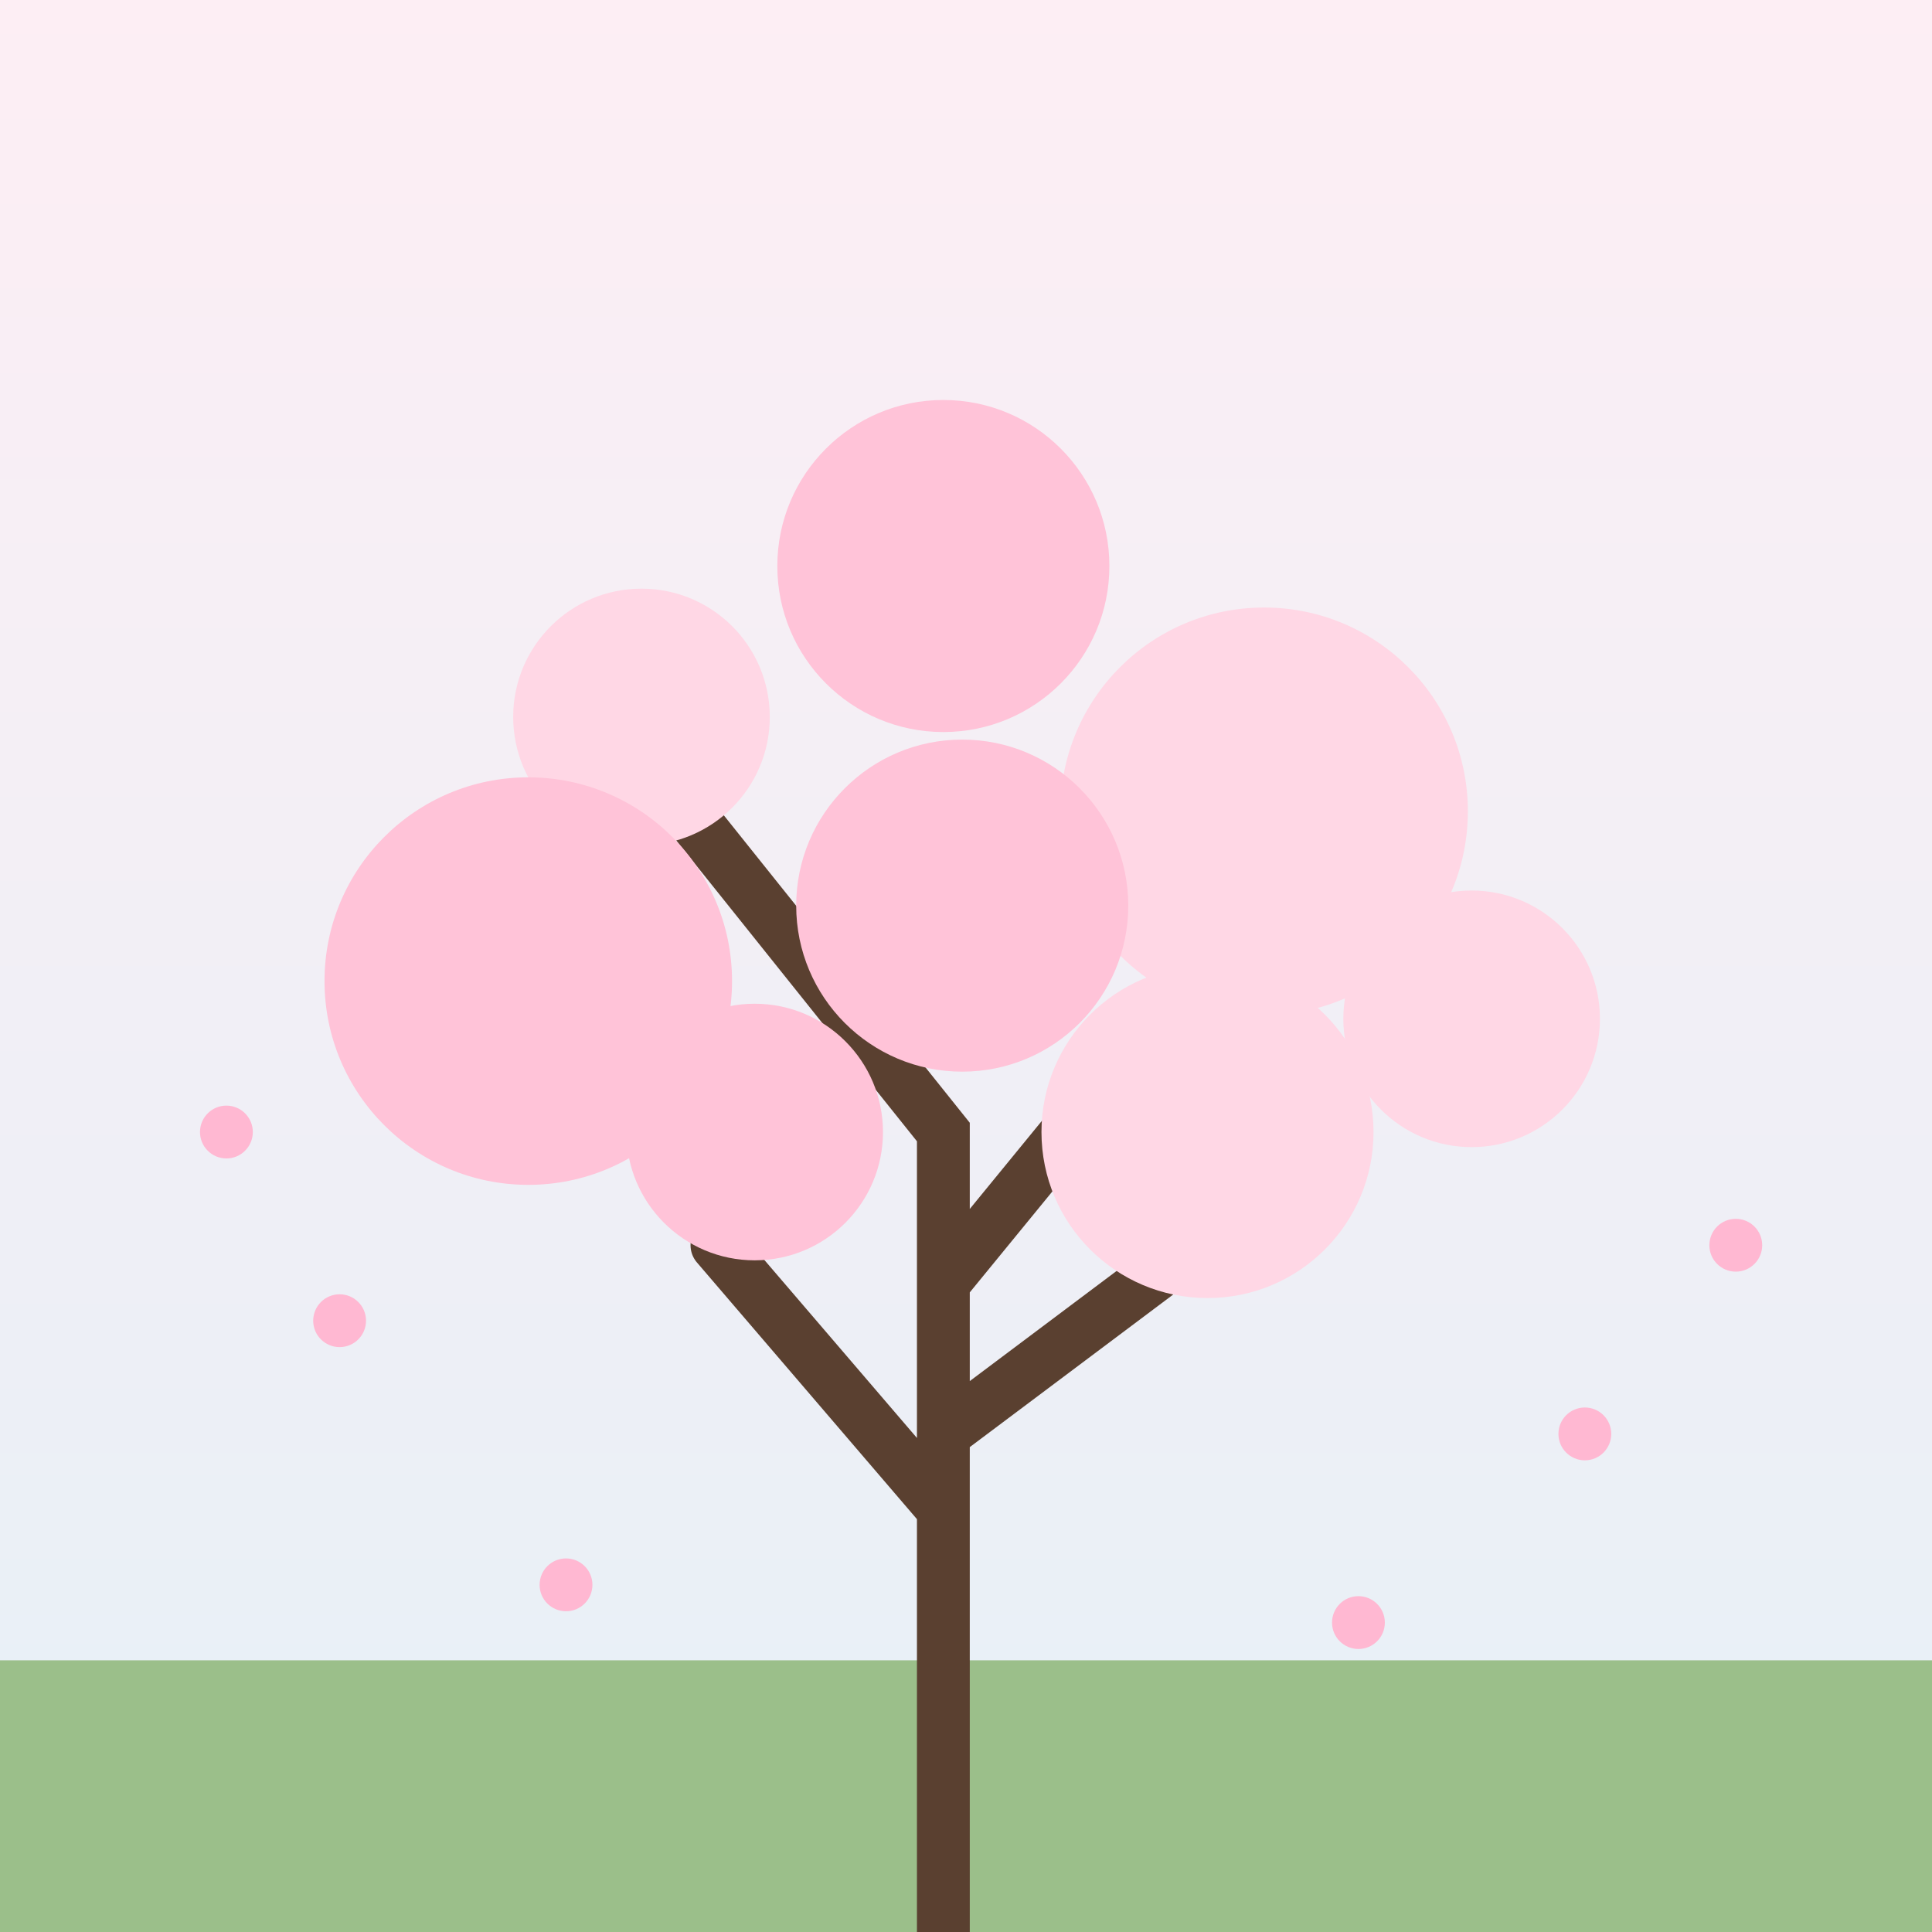
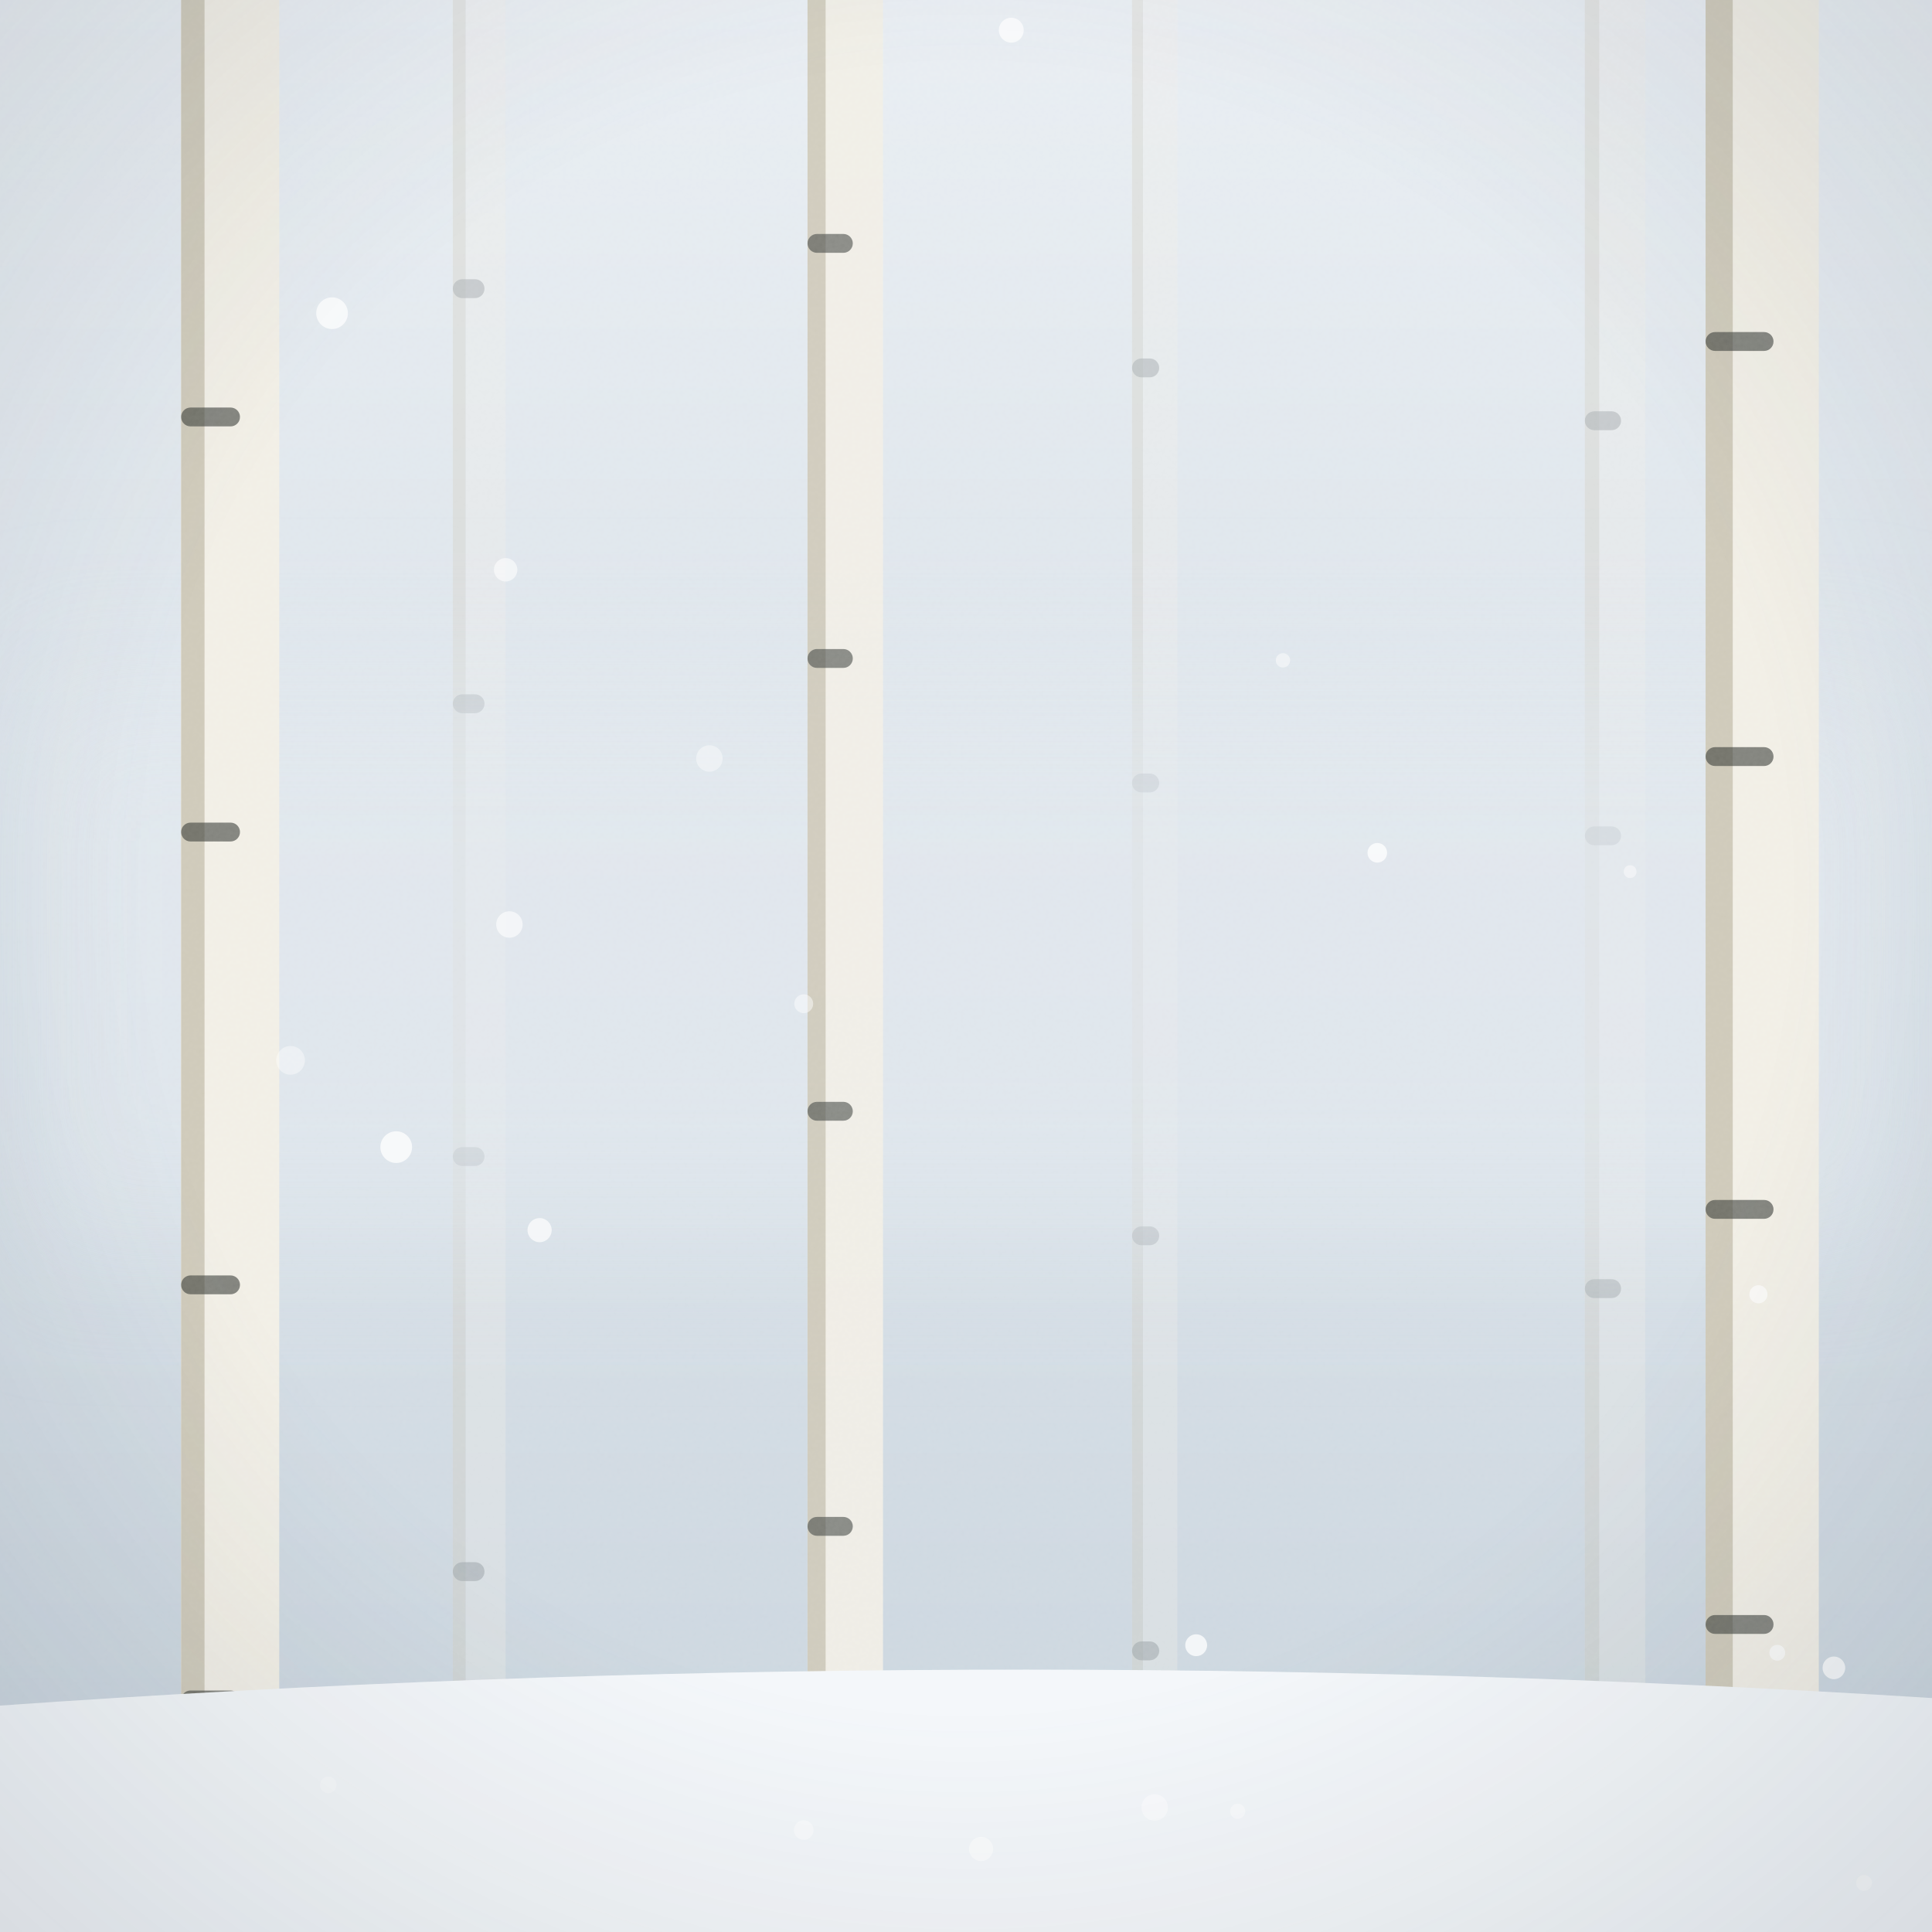
<svg xmlns="http://www.w3.org/2000/svg" viewBox="0 0 512 512" width="512" height="512">
  <defs>
-     <linearGradient id="sky" x1="0" y1="0" x2="0" y2="1">
-       <stop offset="0%" stop-color="#fdeef4" />
-       <stop offset="100%" stop-color="#e6f0f7" />
+     <linearGradient id="s" x1="0" y1="0" x2="0" y2="1">
+       <stop offset="0%" stop-color="#e9eef3" />
+       <stop offset="100%" stop-color="#c9d4dd" />
    </linearGradient>
+     <filter id="b18w" x="-60%" y="-60%" width="220%" height="220%">
+       <feGaussianBlur stdDeviation="18" />
+     </filter>
+     <filter id="grain" x="-20%" y="-20%" width="140%" height="140%">
+       <feTurbulence type="fractalNoise" baseFrequency="0.9" numOctaves="2" stitchTiles="stitch" />
+       <feColorMatrix type="saturate" values="0" />
+       <feComponentTransfer>
+         <feFuncA type="linear" slope="0" intercept="1" />
+       </feComponentTransfer>
+     </filter>
+     <radialGradient id="sceneVig" cx="50%" cy="46%" r="78%">
+       <stop offset="54%" stop-color="#42505e" stop-opacity="0" />
+       <stop offset="100%" stop-color="#42505e" stop-opacity="0.18" />
+     </radialGradient>
  </defs>
-   <rect width="512" height="512" fill="url(#sky)" />
-   <path d="M0 440 H512 V512 H0 Z" fill="#9bbf8a" />
-   <path d="M250 512 V300 L170 200 M250 340 L340 230 M250 400 L190 330 M250 380 L330 320" stroke="#5a4030" stroke-width="14" fill="none" stroke-linecap="round" />
-   <circle cx="170" cy="190" r="34" fill="#ffd7e5" />
-   <circle cx="250" cy="150" r="44" fill="#ffc3d8" />
-   <circle cx="335" cy="215" r="54" fill="#ffd7e5" />
-   <circle cx="200" cy="300" r="34" fill="#ffc3d8" />
-   <circle cx="320" cy="300" r="44" fill="#ffd7e5" />
-   <circle cx="140" cy="260" r="54" fill="#ffc3d8" />
-   <circle cx="390" cy="270" r="34" fill="#ffd7e5" />
-   <circle cx="255" cy="240" r="44" fill="#ffc3d8" />
-   <circle cx="90" cy="350" r="7" fill="#ffb8d2" />
-   <circle cx="420" cy="380" r="7" fill="#ffb8d2" />
-   <circle cx="150" cy="420" r="7" fill="#ffb8d2" />
-   <circle cx="360" cy="430" r="7" fill="#ffb8d2" />
-   <circle cx="60" cy="300" r="7" fill="#ffb8d2" />
-   <circle cx="460" cy="330" r="7" fill="#ffb8d2" />
+   <rect width="512" height="512" fill="url(#s)" />
+   <g opacity="0.3">
+     <g opacity="1">
+       <rect x="120" y="0" width="14" height="512" fill="#f2efe6" />
+       <rect x="120" y="0" width="3.4" height="512" fill="#cfcaba" />
+       <rect x="120" y="74" width="8.4" height="5" rx="2.5" fill="#3a3d3a" fill-opacity="0.6" />
+       <rect x="120" y="184" width="8.4" height="5" rx="2.5" fill="#3a3d3a" fill-opacity="0.6" />
+       <rect x="120" y="304" width="8.4" height="5" rx="2.5" fill="#3a3d3a" fill-opacity="0.6" />
+       <rect x="120" y="414" width="8.4" height="5" rx="2.5" fill="#3a3d3a" fill-opacity="0.6" />
+     </g>
+     <g opacity="1">
+       <rect x="300" y="0" width="12" height="512" fill="#f2efe6" />
+       <rect x="300" y="0" width="2.9" height="512" fill="#cfcaba" />
+       <rect x="300" y="95" width="7.2" height="5" rx="2.5" fill="#3a3d3a" fill-opacity="0.6" />
+       <rect x="300" y="205" width="7.2" height="5" rx="2.5" fill="#3a3d3a" fill-opacity="0.6" />
+       <rect x="300" y="325" width="7.2" height="5" rx="2.5" fill="#3a3d3a" fill-opacity="0.6" />
+       <rect x="300" y="435" width="7.2" height="5" rx="2.5" fill="#3a3d3a" fill-opacity="0.6" />
+     </g>
+     <g opacity="1">
+       <rect x="420" y="0" width="16" height="512" fill="#f2efe6" />
+       <rect x="420" y="0" width="3.8" height="512" fill="#cfcaba" />
+       <rect x="420" y="109" width="9.6" height="5" rx="2.5" fill="#3a3d3a" fill-opacity="0.6" />
+       <rect x="420" y="219" width="9.6" height="5" rx="2.5" fill="#3a3d3a" fill-opacity="0.6" />
+       <rect x="420" y="339" width="9.6" height="5" rx="2.5" fill="#3a3d3a" fill-opacity="0.6" />
+       <rect x="420" y="449" width="9.6" height="5" rx="2.5" fill="#3a3d3a" fill-opacity="0.6" />
+     </g>
+   </g>
+   <rect x="0" y="180" width="512" height="150" fill="#e4eaf0" opacity="0.6" filter="url(#b18w)" />
+   <g opacity="1">
+     <rect x="48" y="0" width="26" height="512" fill="#f2efe6" />
+     <rect x="48" y="0" width="6.2" height="512" fill="#cfcaba" />
+     <rect x="48" y="108" width="15.6" height="5" rx="2.5" fill="#3a3d3a" fill-opacity="0.6" />
+     <rect x="48" y="218" width="15.6" height="5" rx="2.5" fill="#3a3d3a" fill-opacity="0.6" />
+     <rect x="48" y="338" width="15.6" height="5" rx="2.5" fill="#3a3d3a" fill-opacity="0.6" />
+     <rect x="48" y="448" width="15.6" height="5" rx="2.5" fill="#3a3d3a" fill-opacity="0.6" />
+   </g>
+   <g opacity="0.92">
+     <rect x="214" y="0" width="20" height="512" fill="#f2efe6" />
+     <rect x="214" y="0" width="4.8" height="512" fill="#cfcaba" />
+     <rect x="214" y="62" width="12.0" height="5" rx="2.5" fill="#3a3d3a" fill-opacity="0.6" />
+     <rect x="214" y="172" width="12.0" height="5" rx="2.5" fill="#3a3d3a" fill-opacity="0.6" />
+     <rect x="214" y="292" width="12.0" height="5" rx="2.5" fill="#3a3d3a" fill-opacity="0.6" />
+     <rect x="214" y="402" width="12.0" height="5" rx="2.5" fill="#3a3d3a" fill-opacity="0.6" />
+   </g>
+   <g opacity="1">
+     <rect x="452" y="0" width="30" height="512" fill="#f2efe6" />
+     <rect x="452" y="0" width="7.2" height="512" fill="#cfcaba" />
+     <rect x="452" y="88" width="18.0" height="5" rx="2.5" fill="#3a3d3a" fill-opacity="0.6" />
+     <rect x="452" y="198" width="18.0" height="5" rx="2.5" fill="#3a3d3a" fill-opacity="0.6" />
+     <rect x="452" y="318" width="18.0" height="5" rx="2.5" fill="#3a3d3a" fill-opacity="0.6" />
+     <rect x="452" y="428" width="18.0" height="5" rx="2.5" fill="#3a3d3a" fill-opacity="0.6" />
+   </g>
+   <path d="M0 452 Q 256 434 512 450 L 512 512 L 0 512 Z" fill="#f4f7fa" />
+   <circle cx="317" cy="436" r="2.9" fill="#ffffff" fill-opacity="0.76" />
+   <circle cx="135" cy="245" r="3.5" fill="#ffffff" fill-opacity="0.62" />
+   <circle cx="105" cy="304" r="4.2" fill="#ffffff" fill-opacity="0.76" />
+   <circle cx="328" cy="480" r="2.0" fill="#ffffff" fill-opacity="0.52" />
+   <circle cx="268" cy="8" r="3.3" fill="#ffffff" fill-opacity="0.73" />
+   <circle cx="365" cy="226" r="2.6" fill="#ffffff" fill-opacity="0.77" />
+   <circle cx="494" cy="499" r="2.1" fill="#ffffff" fill-opacity="0.58" />
+   <circle cx="134" cy="151" r="3.1" fill="#ffffff" fill-opacity="0.58" />
+   <circle cx="466" cy="343" r="2.4" fill="#ffffff" fill-opacity="0.65" />
+   <circle cx="77" cy="281" r="3.8" fill="#ffffff" fill-opacity="0.41" />
+   <circle cx="213" cy="485" r="2.6" fill="#ffffff" fill-opacity="0.51" />
+   <circle cx="432" cy="231" r="1.7" fill="#ffffff" fill-opacity="0.45" />
+   <circle cx="260" cy="490" r="3.2" fill="#ffffff" fill-opacity="0.63" />
+   <circle cx="143" cy="326" r="3.2" fill="#ffffff" fill-opacity="0.69" />
+   <circle cx="340" cy="175" r="1.9" fill="#ffffff" fill-opacity="0.47" />
+   <circle cx="471" cy="438" r="2.1" fill="#ffffff" fill-opacity="0.72" />
+   <circle cx="306" cy="479" r="3.5" fill="#ffffff" fill-opacity="0.56" />
+   <circle cx="188" cy="201" r="3.5" fill="#ffffff" fill-opacity="0.41" />
+   <circle cx="88" cy="83" r="4.2" fill="#ffffff" fill-opacity="0.74" />
+   <circle cx="486" cy="442" r="3.0" fill="#ffffff" fill-opacity="0.78" />
+   <circle cx="213" cy="266" r="2.5" fill="#ffffff" fill-opacity="0.48" />
+   <circle cx="87" cy="473" r="2.2" fill="#ffffff" fill-opacity="0.44" />
+   <rect width="512" height="512" filter="url(#grain)" style="mix-blend-mode:overlay" opacity="0.06" />
+   <rect width="512" height="512" fill="url(#sceneVig)" />
</svg>
